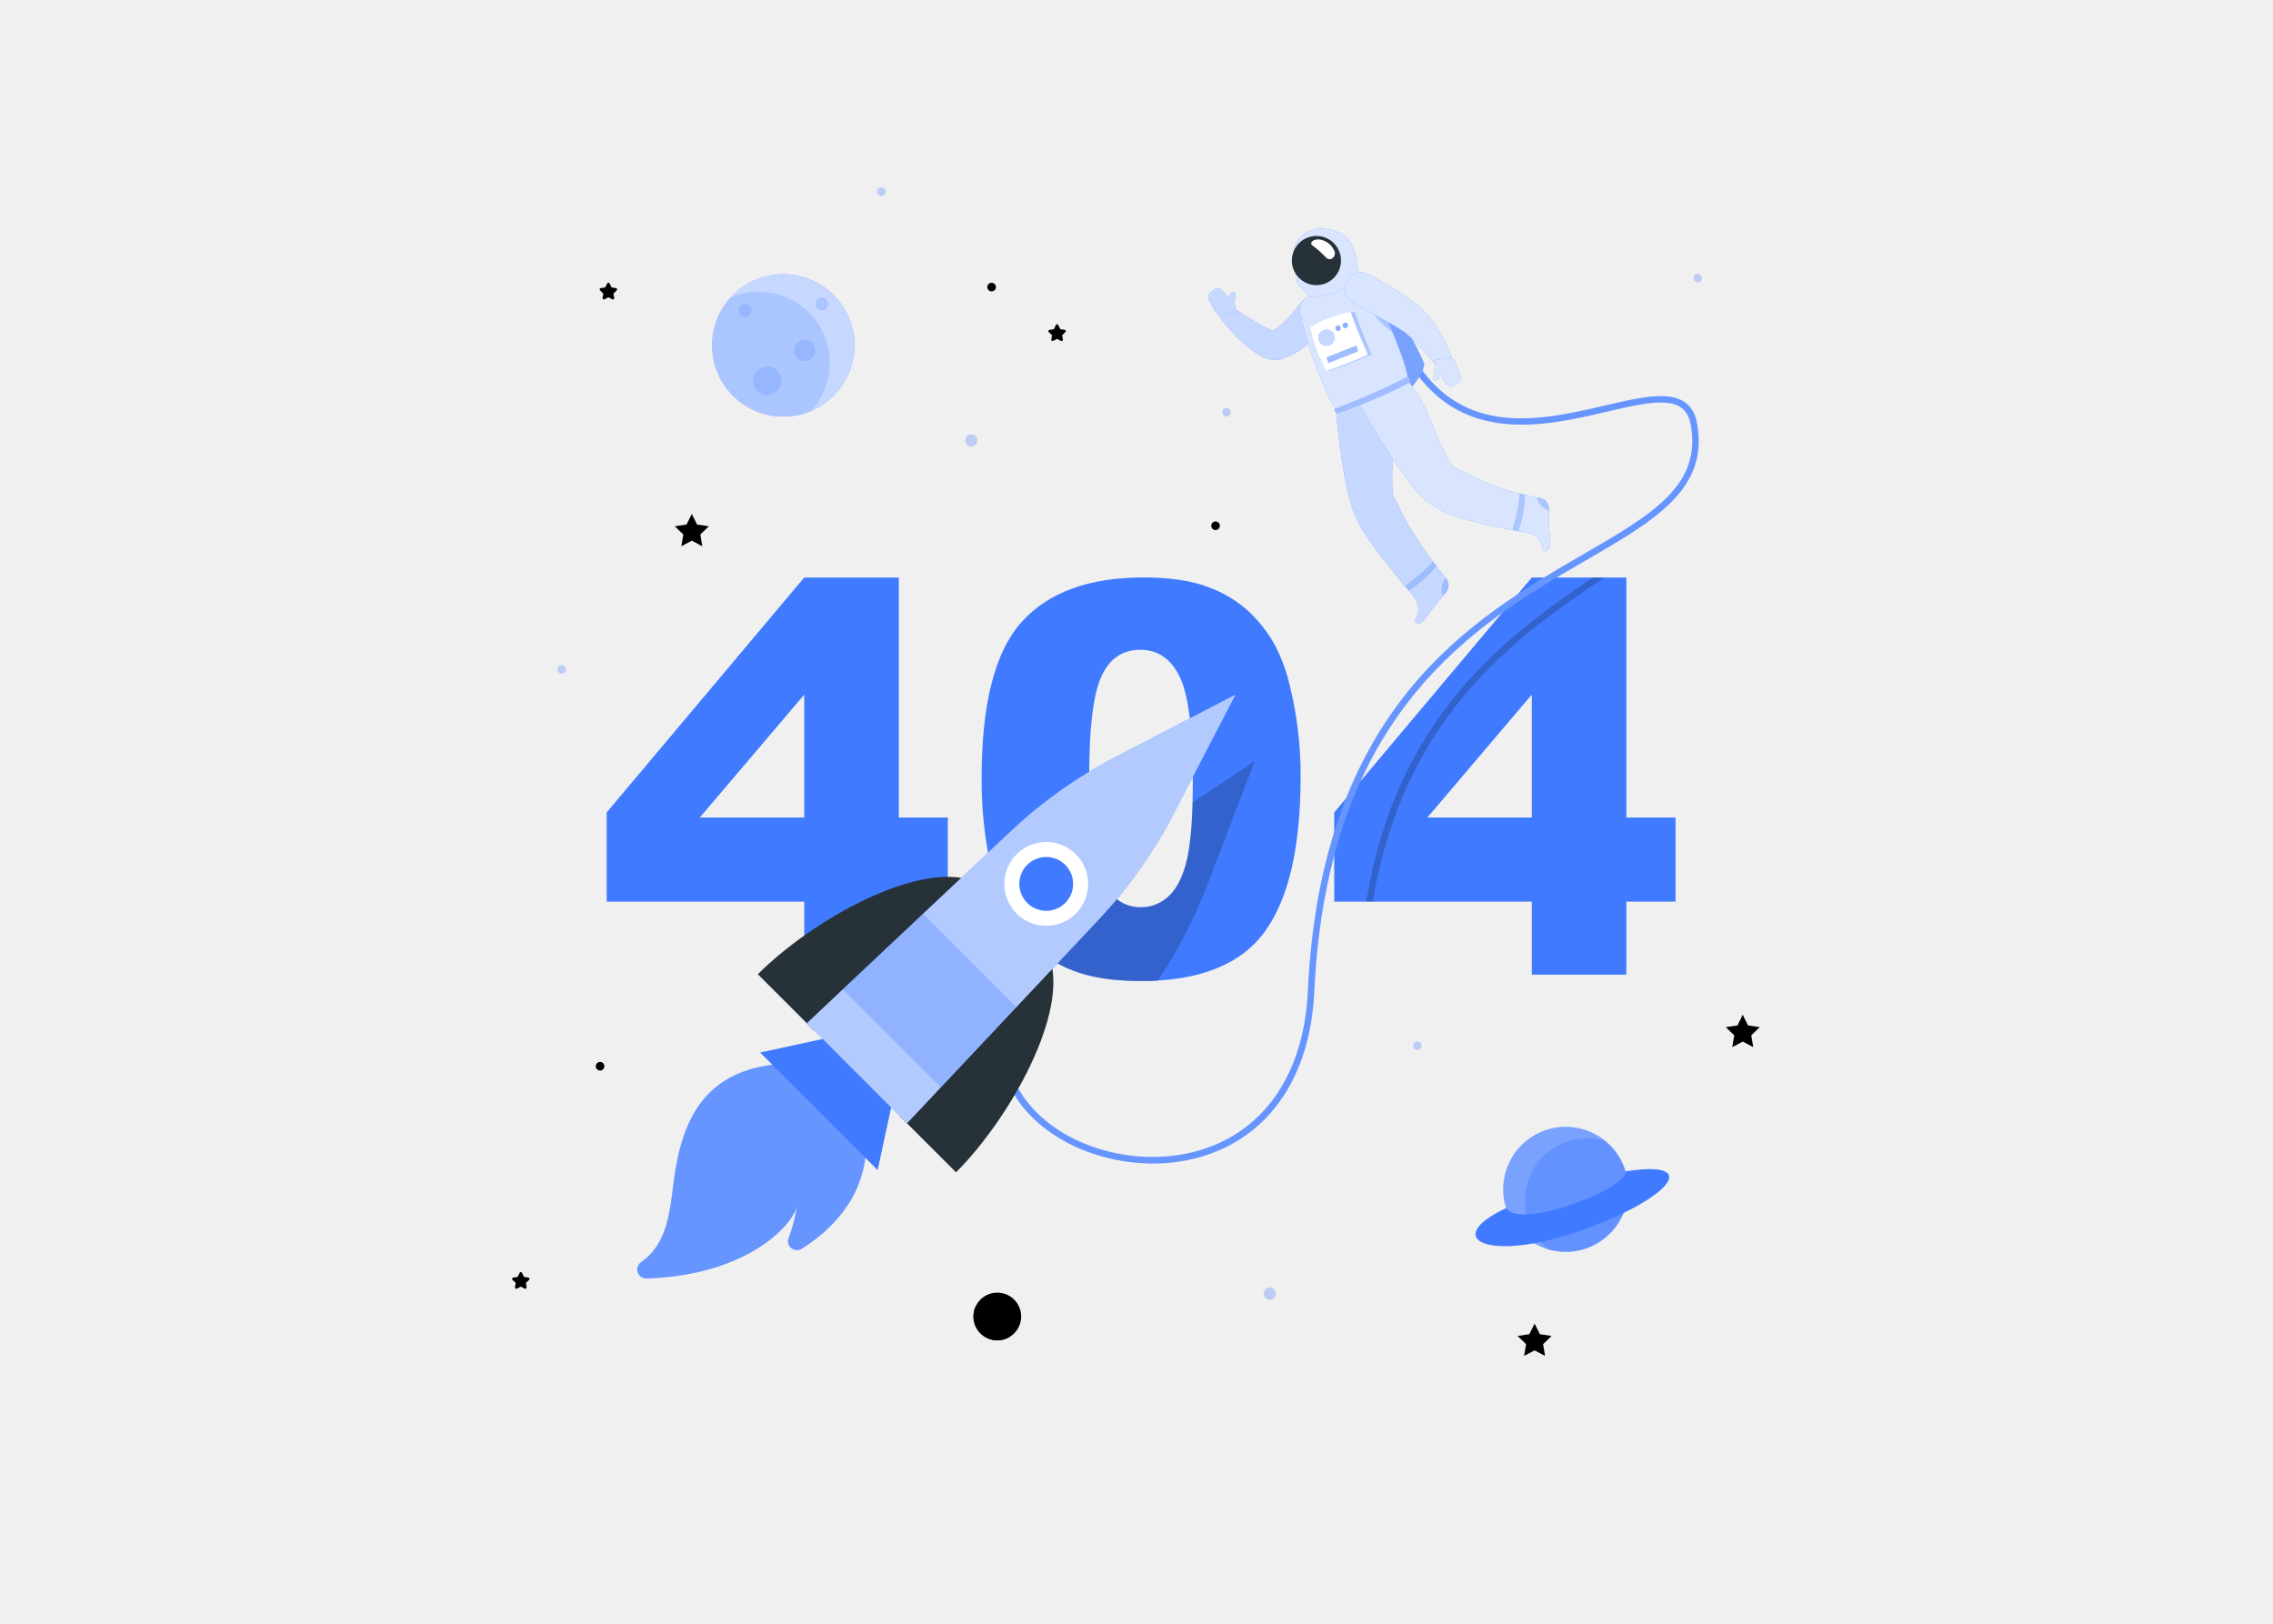
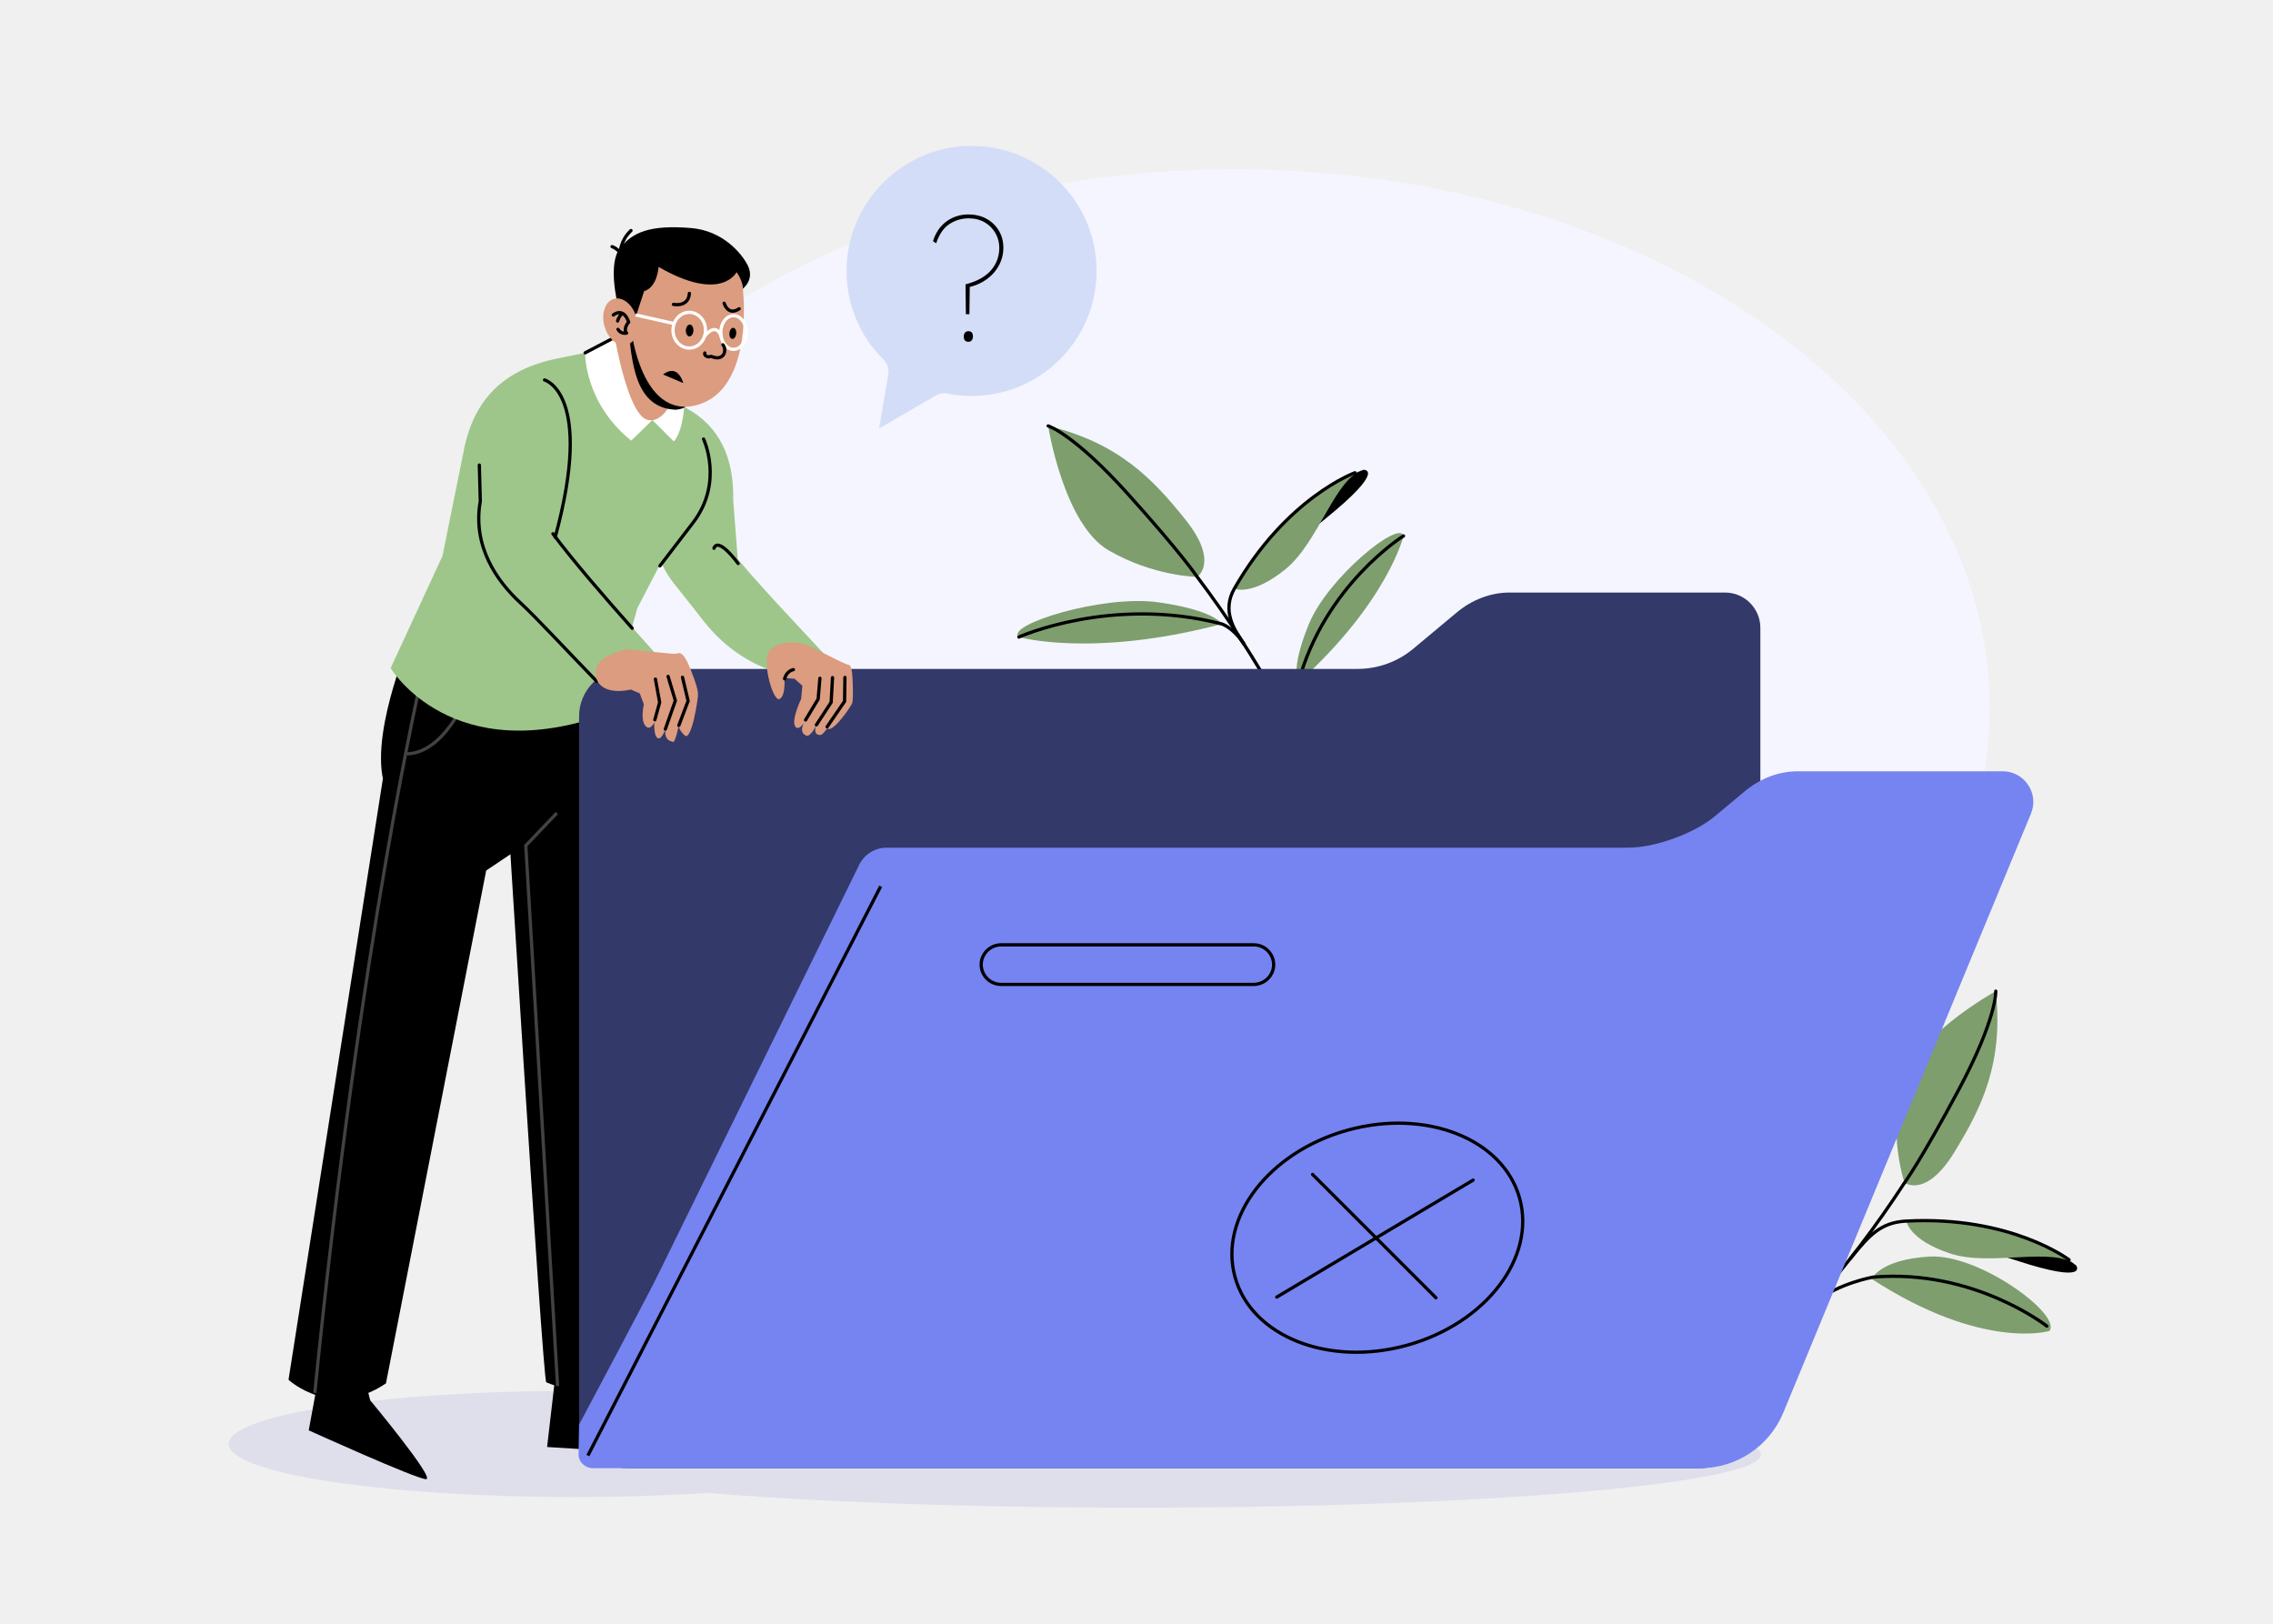
- <svg xmlns="http://www.w3.org/2000/svg" viewBox="-100 10 700 500">
-   <path style="fill:##fff" d="m113.05 168.25 1.62 3.27 3.62.53-2.62 2.55.62 3.6-3.24-1.7-3.23 1.7.62-3.6-2.62-2.55 3.62-.53 1.61-3.27z" />
-   <path style="fill:##fff" d="m436.7 322.48 1.62 3.28 3.62.53-2.62 2.54.62 3.61-3.24-1.7-3.23 1.7.62-3.61-2.62-2.54 3.62-.53 1.61-3.28zm-64.1 95.09 1.62 3.27 3.61.53-2.62 2.55.62 3.6-3.23-1.7-3.23 1.7.61-3.6-2.61-2.55 3.61-.53 1.62-3.27z" />
-   <path d="m225.94 110.15.6 1.22 1.35.2a.4.4 0 0 1 .22.69l-1 .95.23 1.34a.41.41 0 0 1-.59.43l-1.2-.64-1.2.64a.41.41 0 0 1-.59-.43l.22-1.34-1-.95a.4.4 0 0 1 .23-.69l1.34-.2.6-1.22a.41.41 0 0 1 .79 0Z" style="fill:##fff" />
-   <path d="m60.78 402 .6 1.21 1.34.2a.41.41 0 0 1 .23.7l-1 .94.23 1.34a.41.41 0 0 1-.59.43l-1.2-.63-1.2.63a.41.41 0 0 1-.59-.43l.23-1.34-1-.94a.41.41 0 0 1 .22-.7l1.34-.2L60 402a.41.41 0 0 1 .78 0Z" style="fill:##fff" />
-   <path d="m87.75 97.3.6 1.22 1.35.19a.41.41 0 0 1 .22.7l-1 1 .23 1.33a.4.4 0 0 1-.59.43l-1.2-.63-1.2.63a.4.4 0 0 1-.59-.43l.22-1.33-1-1a.41.41 0 0 1 .23-.7l1.34-.19.64-1.22a.41.41 0 0 1 .75 0Zm-1.62 241.02A1.33 1.33 0 1 1 84.8 337a1.33 1.33 0 0 1 1.33 1.32Zm189.54-166.43a1.33 1.33 0 1 1-1.33-1.32 1.32 1.32 0 0 1 1.33 1.32Z" style="fill:##fff" />
-   <path d="M206.71 98.4a1.33 1.33 0 1 1-1.33-1.33 1.34 1.34 0 0 1 1.33 1.33Z" style="fill:##fff" />
-   <circle cx="207.14" cy="415.38" r="7.35" transform="rotate(-13.28 207.178 415.437)" style="fill:##fff" />
-   <path d="M204.6 411.09a7.09 7.09 0 0 0-4.19 1.36 7.34 7.34 0 0 0 10.5 9.23 7.17 7.17 0 0 0-6.31-10.58Z" style="fill:##fff" />
-   <path d="M147.68 287.64H86.83v-27.47l60.85-72.34h29.12v73.9h15.09v25.91H176.8v22.48h-29.12Zm0-25.91v-37.84l-32.16 37.84Zm54.62-12.22q0-34.29 12.34-48t37.61-13.7q12.13 0 19.93 3a36.79 36.79 0 0 1 12.71 7.79 41.59 41.59 0 0 1 7.75 10.09 52.38 52.38 0 0 1 4.55 12.34 115.36 115.36 0 0 1 3.36 28q0 32.72-11.07 47.89t-38.13 15.18q-15.18 0-24.53-4.84a39.76 39.76 0 0 1-15.33-14.19q-4.35-6.64-6.77-18.17a124.33 124.33 0 0 1-2.42-25.39Zm33.14.08q0 23 4.05 31.37t11.77 8.41a12.34 12.34 0 0 0 8.82-3.57q3.74-3.57 5.5-11.28t1.76-24q0-23.94-4.06-32.19t-12.18-8.24q-8.28 0-12 8.41t-3.66 31.09Zm136.3 38.05h-60.85v-27.47l60.85-72.34h29.12v73.9H416v25.91h-15.14v22.48h-29.12Zm0-25.91v-37.84l-32.15 37.84Z" style="fill:#407bff" />
-   <g style="opacity:.3">
-     <path d="M201 145.62a1.87 1.87 0 1 1-1.86-1.87 1.86 1.86 0 0 1 1.86 1.87Z" style="fill:#407bff" />
-     <circle cx="72.97" cy="216.13" r="1.32" style="fill:#407bff" />
-     <circle cx="291.05" cy="408.33" r="1.89" style="fill:#407bff" />
-     <circle cx="336.5" cy="332" r="1.32" style="fill:#407bff" />
-     <path d="M424.17 95.62a1.32 1.32 0 1 1-1.32-1.32 1.32 1.32 0 0 1 1.32 1.32ZM172.75 69a1.32 1.32 0 1 1-1.32-1.32 1.33 1.33 0 0 1 1.32 1.32Z" style="fill:#407bff" />
-     <circle cx="277.7" cy="136.94" r="1.32" style="fill:#407bff" />
+ <svg xmlns="http://www.w3.org/2000/svg" version="1.1" x="0px" y="0px" viewBox="0 0 700 500" style="enable-background:new 0 0 700 500;" xml:space="preserve">
+   <g id="BACKGROUND">
+     <ellipse style="fill:#F5F5FF;" cx="380" cy="218.053" rx="232.754" ry="165.915" />
  </g>
-   <circle cx="141.23" cy="116.36" r="21.91" style="fill:#407bff" />
-   <circle cx="141.23" cy="116.36" r="21.91" style="fill:#fff;opacity:.7" />
-   <path d="M133.68 99.83a21.84 21.84 0 0 0-8.68 1.77 21.92 21.92 0 0 0 24.87 34.89 21.92 21.92 0 0 0-16.23-36.65Z" style="fill:#407bff;opacity:.2" />
-   <path d="M131.5 105.62a2 2 0 1 1-2-2 2 2 0 0 1 2 2Zm23.56-2a2 2 0 1 1-2-2 2 2 0 0 1 2 2Zm-4 14.28a3.28 3.28 0 1 1-3.28-3.28 3.28 3.28 0 0 1 3.28 3.28Zm-10.42 9.35a4.38 4.38 0 1 1-4.38-4.38 4.38 4.38 0 0 1 4.38 4.38Z" style="fill:#407bff;opacity:.2" />
-   <circle cx="382.2" cy="376.25" r="19.23" transform="rotate(-76.72 382.179 376.25)" style="fill:#407bff" />
-   <circle cx="382.2" cy="376.25" r="19.23" transform="rotate(-76.72 382.179 376.25)" style="fill:#fff;opacity:.3" />
-   <path d="M394.33 361.34a19.22 19.22 0 0 0-17.67 33.32 19 19 0 0 0 5.53.82 19.23 19.23 0 0 0 12.14-34.14Z" style="fill:#407bff;opacity:.4" />
-   <path d="M363.83 382c-20.53 9.66-5.22 17.11 23.71 6.71 26.79-9.63 37-21.77 13-18 1.29 5.05-32.26 18.12-36.71 11.29Z" style="fill:#407bff" />
-   <path d="M394.1 187.83C367.21 206 332.4 230 322.79 287.64h-2.05c9.35-57 42.89-81.57 69.79-99.81Z" style="opacity:.2" />
-   <path d="M255 368.27c-17 0-33.81-7.67-42-20.19-5.05-7.74-10.92-23.95 6.56-45.58l1.55 1.26c-12.36 15.3-14.64 30.65-6.43 43.23 10 15.3 33.59 23 53.73 17.52 20.63-5.61 33.15-23.55 34.36-49.22 4.13-87.81 50.78-114.86 84.84-134.61 21.17-12.27 36.46-21.13 33.1-39.84-.47-2.59-1.5-4.38-3.17-5.48-4.35-2.87-12.85-.88-22.69 1.41-19.31 4.5-45.75 10.66-61.5-16.13l1.73-1c15 25.53 39.57 19.8 59.32 15.2 10.29-2.39 19.17-4.46 24.24-1.13 2.15 1.41 3.47 3.64 4 6.8 3.61 20.08-13 29.72-34.05 41.92-33.67 19.52-79.77 46.25-83.85 133-1.26 26.6-14.32 45.21-35.84 51.06a52.88 52.88 0 0 1-13.9 1.78Z" style="fill:#407bff" />
-   <path d="M255 368.27c-17 0-33.81-7.67-42-20.19-5.05-7.74-10.92-23.95 6.56-45.58l1.55 1.26c-12.36 15.3-14.64 30.65-6.43 43.23 10 15.3 33.59 23 53.73 17.52 20.63-5.61 33.15-23.55 34.36-49.22 4.13-87.81 50.78-114.86 84.84-134.61 21.17-12.27 36.46-21.13 33.1-39.84-.47-2.59-1.5-4.38-3.17-5.48-4.35-2.87-12.85-.88-22.69 1.41-19.31 4.5-45.75 10.66-61.5-16.13l1.73-1c15 25.53 39.57 19.8 59.32 15.2 10.29-2.39 19.17-4.46 24.24-1.13 2.15 1.41 3.47 3.64 4 6.8 3.61 20.08-13 29.72-34.05 41.92-33.67 19.52-79.77 46.25-83.85 133-1.26 26.6-14.32 45.21-35.84 51.06a52.88 52.88 0 0 1-13.9 1.78Z" style="fill:#fff;opacity:.2" />
-   <path d="M312.76 97a46.05 46.05 0 0 1 13.58 2.13s11 18.77 12.3 23.07c-.46 4.24-7.61 11.19-7.61 11.19Z" style="fill:#407bff" />
-   <path d="M312.76 97a46.05 46.05 0 0 1 13.58 2.13s11 18.77 12.3 23.07c-.46 4.24-7.61 11.19-7.61 11.19Z" style="fill:#fff;opacity:.3" />
-   <path d="M345.34 188.13a141.41 141.41 0 0 1-11.56-16.38q-1.26-2.17-2.39-4.42c-.43-.85-.84-1.7-1.24-2.56a10.76 10.76 0 0 1-1.21-2.69c-1.2-12.67 3.14-22-1-32.17l-16.48 6.44s1.4 18.12 4.6 29c2 6.73 6.48 12.55 10.81 17.94 1.35 1.68 2.65 3.41 4 5.1s2.71 3.06 4 4.65c1.95 2.41 2.59 4.72 1.12 7.56l-.25.45c-.42.74 1.54 1.58 2.78 0 2-2.58 1.72-2.42 3.46-4.62 1.06-1.33 2.27-2.78 3.32-4a3.37 3.37 0 0 0 .04-4.3Z" style="fill:#407bff" />
-   <path d="M345.34 188.13a141.41 141.41 0 0 1-11.56-16.38q-1.26-2.17-2.39-4.42c-.43-.85-.84-1.7-1.24-2.56a10.76 10.76 0 0 1-1.21-2.69c-1.2-12.67 3.14-22-1-32.17l-16.48 6.44s1.4 18.12 4.6 29c2 6.73 6.48 12.55 10.81 17.94 1.35 1.68 2.65 3.41 4 5.1s2.71 3.06 4 4.65c1.95 2.41 2.59 4.72 1.12 7.56l-.25.45c-.42.74 1.54 1.58 2.78 0 2-2.58 1.72-2.42 3.46-4.62 1.06-1.33 2.27-2.78 3.32-4a3.37 3.37 0 0 0 .04-4.3Z" style="fill:#fff;opacity:.7" />
-   <path d="M341.31 182.92a54.69 54.69 0 0 1-8.66 7.52c.43.48.85 1 1.28 1.46a43.92 43.92 0 0 0 8.5-7.51Zm4.03 5.21-.12-.14a5.18 5.18 0 0 0-1.27 3.17 5 5 0 0 0 .38 2.35l.95-1.13a3.37 3.37 0 0 0 .06-4.25Z" style="fill:#407bff;opacity:.3" />
-   <path d="M308.84 109a35.38 35.38 0 0 1-6.37 7.19 23.27 23.27 0 0 1-4.42 3 19 19 0 0 1-2.58 1.09l-.68.22-.22.06-.47.13a5.93 5.93 0 0 1-.88.14 7.55 7.55 0 0 1-2.51-.23 12.24 12.24 0 0 1-2.94-1.27 25 25 0 0 1-2.15-1.41 40.31 40.31 0 0 1-3.58-3 53.16 53.16 0 0 1-6-6.74 2.51 2.51 0 0 1 3.35-3.62h.08c2.36 1.5 4.74 3.08 7.06 4.49 1.18.69 2.32 1.39 3.45 1.93a15.29 15.29 0 0 0 1.59.72 3.12 3.12 0 0 0 1.07.26c.06 0 0-.07-.37-.06a2.93 2.93 0 0 0-.35 0l-.22.05.33-.17a13.53 13.53 0 0 0 1.29-.79 18.4 18.4 0 0 0 2.5-2.12 63.62 63.62 0 0 0 4.9-5.79 5 5 0 0 1 8 5.93Z" style="fill:#407bff" />
-   <path d="M308.84 109a35.38 35.38 0 0 1-6.37 7.19 23.27 23.27 0 0 1-4.42 3 19 19 0 0 1-2.58 1.09l-.68.22-.22.06-.47.13a5.93 5.93 0 0 1-.88.14 7.55 7.55 0 0 1-2.51-.23 12.24 12.24 0 0 1-2.94-1.27 25 25 0 0 1-2.15-1.41 40.31 40.31 0 0 1-3.58-3 53.16 53.16 0 0 1-6-6.74 2.51 2.51 0 0 1 3.35-3.62h.08c2.36 1.5 4.74 3.08 7.06 4.49 1.18.69 2.32 1.39 3.45 1.93a15.29 15.29 0 0 0 1.59.72 3.12 3.12 0 0 0 1.07.26c.06 0 0-.07-.37-.06a2.93 2.93 0 0 0-.35 0l-.22.05.33-.17a13.53 13.53 0 0 0 1.29-.79 18.4 18.4 0 0 0 2.5-2.12 63.62 63.62 0 0 0 4.9-5.79 5 5 0 0 1 8 5.93Z" style="fill:#fff;opacity:.7" />
-   <path d="m272.29 102.42 1.17 2s.89 2.62 2.68 3.1l4.86-1.57-.25-.41c-.62-.94-.55-2.77-.34-4.29s-.57-1.57-1.15-1.19a3.82 3.82 0 0 0-.84 1.65 7.77 7.77 0 0 0-.79-.93l-1.48-1.48a1.72 1.72 0 0 0-2.34-.06l-1.2 1.07a1.71 1.71 0 0 0-.32 2.11Z" style="fill:#407bff" />
-   <path d="m272.29 102.42 1.17 2s.89 2.62 2.68 3.1l4.86-1.57-.25-.41c-.62-.94-.55-2.77-.34-4.29s-.57-1.57-1.15-1.19a3.82 3.82 0 0 0-.84 1.65 7.77 7.77 0 0 0-.79-.93l-1.48-1.48a1.72 1.72 0 0 0-2.34-.06l-1.2 1.07a1.71 1.71 0 0 0-.32 2.11Z" style="fill:#fff;opacity:.7" />
-   <path d="M317.67 95.22a59.64 59.64 0 0 0-15.34 6.47 4.32 4.32 0 0 0-1.94 4.53c1.93 9.44 6.32 22.08 11.06 30.13l22.11-9.15c.15-3.9-5.22-16.52-10.69-28.72-.98-2.19-2.87-3.82-5.2-3.26Z" style="fill:#407bff" />
-   <path d="M317.67 95.22a59.64 59.64 0 0 0-15.34 6.47 4.32 4.32 0 0 0-1.94 4.53c1.93 9.44 6.32 22.08 11.06 30.13l22.11-9.15c.15-3.9-5.22-16.52-10.69-28.72-.98-2.19-2.87-3.82-5.2-3.26Z" style="fill:#fff;opacity:.8" />
-   <path d="m326.3 106.21-4.39-1.47c1 2.57 4.53 5.82 7 7.73-.8-2-1.69-4.1-2.61-6.26Z" style="fill:#407bff;opacity:.3" />
-   <path d="M316.22 85.32c-1.83-3.48-5.78-5.23-10.52-4.84-4 .34-7.54 4.42-7.12 6.62s3.78 3.14 4.42 3.9l-2.77 2a3 3 0 0 0-.6 4.29c1.17 1.48 2.71 3 3.6 4.12 7.66-.2 13.33-3.12 15.38-5.93-.77-3.56-.61-6.7-2.39-10.16Z" style="fill:#407bff" />
-   <path d="M316.22 85.32c-1.83-3.48-5.78-5.23-10.52-4.84-4 .34-7.54 4.42-7.12 6.62s3.78 3.14 4.42 3.9l-2.77 2a3 3 0 0 0-.6 4.29c1.17 1.48 2.71 3 3.6 4.12 7.66-.2 13.33-3.12 15.38-5.93-.77-3.56-.61-6.7-2.39-10.16Z" style="fill:#fff;opacity:.8" />
-   <path d="M312.46 87.48a7.57 7.57 0 1 1-9.81-4.3 7.58 7.58 0 0 1 9.81 4.3Z" style="fill:#263238" />
-   <path d="M377.39 177.6c-.11-3.29-.26-3-.35-5.77-.06-1.7-.07-3.59-.08-5.22a3.36 3.36 0 0 0-2.7-3.28c-1.32-.27-2.65-.52-4-.8-1.73-.37-3.44-.77-5.13-1.26-1.32-.38-2.62-.8-3.91-1.27s-2.74-1-4.08-1.62c-1.58-.67-3.14-1.39-4.68-2.14-1.73-.82-3.44-1.68-5.15-2.55-6.58-10.89-6.72-18.07-13.78-26.49l-15.16 6.86s11.14 19.76 18.72 28.14c4.37 4.82 11.22 7 17.33 8.58 4.41 1.13 8.88 2 13.35 2.83 1.74.32 3.63.44 5.13 1.48a5.74 5.74 0 0 1 2.14 3.45q.1.42.18.84c.19.84 2.24.2 2.17-1.78Z" style="fill:#407bff" />
-   <path d="M377.39 177.6c-.11-3.29-.26-3-.35-5.77-.06-1.7-.07-3.59-.08-5.22a3.36 3.36 0 0 0-2.7-3.28c-1.32-.27-2.65-.52-4-.8-1.73-.37-3.44-.77-5.13-1.26-1.32-.38-2.62-.8-3.91-1.27s-2.74-1-4.08-1.62c-1.58-.67-3.14-1.39-4.68-2.14-1.73-.82-3.44-1.68-5.15-2.55-6.58-10.89-6.72-18.07-13.78-26.49l-15.16 6.86s11.14 19.76 18.72 28.14c4.37 4.82 11.22 7 17.33 8.58 4.41 1.13 8.88 2 13.35 2.83 1.74.32 3.63.44 5.13 1.48a5.74 5.74 0 0 1 2.14 3.45q.1.42.18.84c.19.84 2.24.2 2.17-1.78Z" style="fill:#fff;opacity:.8" />
-   <path d="M369.7 162.4c-.6-.13-1.2-.26-1.81-.41.05 3.46-1.57 9.42-2.16 11.23l1.9.36a38.11 38.11 0 0 0 2.07-11.18Zm7.3 4.21a3.36 3.36 0 0 0-2.69-3.28l-1-.19a4.58 4.58 0 0 0 1.63 2.9 5.09 5.09 0 0 0 2 1.14c.06-.18.06-.38.06-.57Z" style="fill:#407bff;opacity:.3" />
-   <path d="M311.05 87.54c.4 1.52-1.3 3.11-2.65 1.8a30.83 30.83 0 0 0-4.12-3.69c-1.39-.87.46-2.39 2.65-1.8a5.94 5.94 0 0 1 4.12 3.69Z" style="fill:#fff" />
-   <path d="M311.16 135.86c-.7.26.58 1.46.58 1.46s14-4.79 22.5-9.72a1.88 1.88 0 0 0-.68-1.58 216 216 0 0 1-22.4 9.84Z" style="fill:#407bff" />
-   <path d="M311.16 135.86c-.7.26.58 1.46.58 1.46s14-4.79 22.5-9.72a1.88 1.88 0 0 0-.68-1.58 216 216 0 0 1-22.4 9.84Z" style="fill:#fff;opacity:.5" />
-   <path d="M321.46 94.56c2.76 1.4 5.35 2.87 8 4.5 1.29.82 2.57 1.65 3.84 2.55s2.53 1.82 3.8 2.86l.47.39.59.54a12.74 12.74 0 0 1 1 1c.32.35.59.69.85 1s.54.68.77 1a43.8 43.8 0 0 1 2.58 4 59.05 59.05 0 0 1 4 8.35 2.52 2.52 0 0 1-4.19 2.62l-.05-.06c-2-2.13-3.93-4.37-5.87-6.46s-3.91-4.21-5.54-5.14c-2.27-1.41-4.8-2.82-7.31-4.2l-7.56-4.2a5 5 0 0 1 4.68-8.84Z" style="fill:#407bff" />
-   <path d="M321.46 94.56c2.76 1.4 5.35 2.87 8 4.5 1.29.82 2.57 1.65 3.84 2.55s2.53 1.82 3.8 2.86l.47.39.59.54a12.74 12.74 0 0 1 1 1c.32.35.59.69.85 1s.54.68.77 1a43.8 43.8 0 0 1 2.58 4 59.05 59.05 0 0 1 4 8.35 2.52 2.52 0 0 1-4.19 2.62l-.05-.06c-2-2.13-3.93-4.37-5.87-6.46s-3.91-4.21-5.54-5.14c-2.27-1.41-4.8-2.82-7.31-4.2l-7.56-4.2a5 5 0 0 1 4.68-8.84Z" style="fill:#fff;opacity:.8" />
-   <path d="m349.73 125.74-.85-2.13s-.47-2.72-2.16-3.48l-5 .79.17.44c.46 1 .11 2.83-.34 4.29s.31 1.65.95 1.36c.36-.16.71-.81 1.09-1.5a8.46 8.46 0 0 0 .63 1l1.23 1.69a1.72 1.72 0 0 0 2.3.44l1.36-.87a1.7 1.7 0 0 0 .62-2.03Z" style="fill:#407bff" />
-   <path d="m349.73 125.74-.85-2.13s-.47-2.72-2.16-3.48l-5 .79.17.44c.46 1 .11 2.83-.34 4.29s.31 1.65.95 1.36c.36-.16.71-.81 1.09-1.5a8.46 8.46 0 0 0 .63 1l1.23 1.69a1.72 1.72 0 0 0 2.3.44l1.36-.87a1.7 1.7 0 0 0 .62-2.03Z" style="fill:#fff;opacity:.8" />
-   <path d="m317.24 106.06-1.22.1-7.49 18.08a4 4 0 0 0 1.22-.1s9.76-3.64 12.71-5c-1.98-4.09-5.22-13.08-5.22-13.08Z" style="fill:#407bff;opacity:.3" />
-   <path d="M303.57 110.8a43.41 43.41 0 0 0 5 13.44c3.66-1.26 9.76-3.64 12.72-5a135.36 135.36 0 0 1-5.29-13.08c-3.13.21-10 2.84-12.43 4.64Z" style="fill:#fff" />
-   <path d="M311 114.71a2.58 2.58 0 1 1-1.73-3.21 2.58 2.58 0 0 1 1.73 3.21Z" style="fill:#407bff;opacity:.3" />
-   <path d="M312.91 111.27a.85.85 0 1 1-.56-1 .84.84 0 0 1 .56 1Zm2.24-.87a.85.85 0 1 1-1.62-.49.84.84 0 0 1 1.05-.56.85.85 0 0 1 .57 1.05Z" style="fill:#407bff;opacity:.6" />
-   <path style="fill:#407bff;opacity:.5" d="m318.29 118.19-9.25 3.65-.55-1.82 9.24-3.65.56 1.82z" />
-   <path d="M267.26 257.17a94 94 0 0 1-1.68 17.35q-1.77 7.71-5.5 11.28a12.3 12.3 0 0 1-8.81 3.57q-7.71 0-11.77-8.41a23.79 23.79 0 0 1-1.21-3.11 144.31 144.31 0 0 0-15.92 16l-5.31 6.26a38.62 38.62 0 0 0 9.77 7.19q9.34 4.83 24.52 4.84c1.78 0 3.5-.05 5.17-.15a143.39 143.39 0 0 0 15.1-29l14.85-38.72Z" style="opacity:.2" />
-   <path d="m133.39 310 17.5 17.5 49-46.17c-16.89-6.45-49.73 11.86-66.5 28.67Zm61.03 61c-5.59-5.6-17.5-17.5-17.5-17.5l46.17-49c6.41 16.85-11.9 49.72-28.67 66.5Z" style="fill:#263238" />
-   <path d="m261.4 260.7 19.09-36.81L243.68 243a144.22 144.22 0 0 0-32.44 23l-62.75 59.07 30.83 30.83 59.07-62.75a144.22 144.22 0 0 0 23.01-32.45Z" style="fill:#407bff" />
-   <path d="m261.4 260.7 19.09-36.81L243.68 243a144.22 144.22 0 0 0-32.44 23l-62.75 59.07 30.83 30.83 59.07-62.75a144.22 144.22 0 0 0 23.01-32.45Z" style="fill:#fff;opacity:.6" />
-   <circle cx="222.2" cy="282.18" r="12.9" style="fill:#fff" />
-   <circle cx="222.2" cy="282.18" r="8.29" style="fill:#407bff" />
-   <path style="fill:#407bff;opacity:.3" d="m189.75 344.82-30.19-30.19 24.72-23.26 28.73 28.74-23.26 24.71z" />
-   <path d="M140.22 337.62c-22.6 1.83-30.09 16.3-32.65 35.53-1.3 9.81-1.88 19.74-10.11 25.48a2.77 2.77 0 0 0 1.63 5.06c30.34-.95 44.49-15.8 46.27-22a43.06 43.06 0 0 1-2.49 9.47 2.76 2.76 0 0 0 4 3.39c8.51-5.33 19.19-15.15 19.9-31.08-6.26-8.87-26.55-25.85-26.55-25.85Z" style="fill:#407bff" />
-   <path d="M140.22 337.62c-22.6 1.83-30.09 16.3-32.65 35.53-1.3 9.81-1.88 19.74-10.11 25.48a2.77 2.77 0 0 0 1.63 5.06c30.34-.95 44.49-15.8 46.27-22a43.06 43.06 0 0 1-2.49 9.47 2.76 2.76 0 0 0 4 3.39c8.51-5.33 19.19-15.15 19.9-31.08-6.26-8.87-26.55-25.85-26.55-25.85Z" style="fill:#fff;opacity:.2" />
-   <path style="fill:#407bff" d="m170.28 370.3-36.2-36.2 19.28-4.17 21.09 21.09-4.17 19.28z" />
+   <g id="OBJECTS">
+     <ellipse style="fill:#DFDFEB;" cx="176.685" cy="444.642" rx="106.251" ry="16.346" />
+     <ellipse style="fill:#DFDFEB;" cx="350.35" cy="447.912" rx="191.948" ry="16.346" />
+     <g>
+       <path style="fill:#D3DDF7;" d="M298.132,44.938c-19.821,0.54-36.221,16.416-37.361,36.212c-0.671,11.64,3.84,22.232,11.432,29.705    c1.122,1.104,1.643,2.678,1.381,4.23l-2.851,16.871l17.542-10.221c0.999-0.582,2.176-0.796,3.31-0.567    c4.288,0.865,8.831,1.024,13.514,0.315c17.329-2.625,30.849-16.971,32.447-34.425C339.674,63.796,321.094,44.313,298.132,44.938z" />
+       <g>
+         <path d="M297.451,96.755l-0.108-9.205c1.343-0.327,2.568-0.753,3.676-1.28c1.107-0.526,2.079-1.134,2.914-1.825     c0.835-0.689,1.534-1.461,2.098-2.315c0.563-0.853,0.988-1.77,1.28-2.75c0.29-0.98,0.435-2.015,0.435-3.104     c0-1.561-0.382-3.032-1.145-4.412c-0.762-1.379-1.852-2.496-3.268-3.35c-1.416-0.853-3.105-1.28-5.065-1.28     c-2.106,0-4.058,0.581-5.855,1.743c-1.798,1.163-3.169,3.141-4.112,5.937l-0.98-0.654c0.835-2.65,2.233-4.684,4.194-6.1     c1.961-1.417,4.193-2.125,6.699-2.125c2.143,0,4.022,0.455,5.638,1.362c1.615,0.908,2.877,2.134,3.785,3.677     c0.907,1.543,1.362,3.277,1.362,5.202c0,1.453-0.245,2.814-0.735,4.085c-0.49,1.271-1.181,2.433-2.07,3.486     c-0.89,1.054-1.97,1.97-3.241,2.75c-1.272,0.782-2.705,1.371-4.303,1.771l-0.108,8.388H297.451z M296.798,103.618     c0-0.472,0.127-0.862,0.381-1.171c0.254-0.308,0.6-0.463,1.035-0.463c0.508,0,0.871,0.146,1.09,0.436     c0.218,0.291,0.326,0.69,0.326,1.198c0,0.436-0.118,0.817-0.354,1.144c-0.237,0.327-0.591,0.49-1.063,0.49     c-0.473,0-0.826-0.146-1.063-0.436S296.798,104.127,296.798,103.618z" />
+       </g>
+     </g>
+     <g>
+       <path d="M186.716,421.638l1.708,12.873c0,0,32.021,13.64,29.051,13.837c-2.97,0.198-48.986-2.772-48.986-2.772l2.708-23.37    L186.716,421.638z" />
+       <path style="fill:none;stroke:#424242;stroke-miterlimit:10;" d="M177.796,211.483c0,0-2.552,24.56-4.465,25.836    c-1.914,1.276-4.465,1.914-4.465,1.914l4.146-28.068L177.796,211.483z" />
+       <g>
+         <path d="M127.231,194.601c0,0-12.979,29.307-9.211,45.635l71.946-10.974l-1.501-30.446L127.231,194.601z" />
+         <path d="M189.966,229.263c0,0,0.407,70.315,0.907,94.813c0.5,24.498,4.784,100.154,4.784,100.154s-13.435,7.407-27.428,1.421     c-1.119-0.479-13.173-197.044-13.173-197.044L189.966,229.263z" />
+         <path d="M119.212,231.533L88.853,424.872c0,0,13.258,12.421,30.005,1.116l30.87-157.923L164.719,258l2.233-28.807     L119.212,231.533z" />
+         <path d="M111.24,420.086l2.764,11.106c0,0,20.201,24.296,17.224,24.296c-2.977,0-36.149-15.04-36.149-15.04l4.253-23.138     L111.24,420.086z" />
+         <path style="fill:none;stroke:#424242;stroke-miterlimit:10;" d="M130.301,206.464c0,0-19.132,80.438-33.354,222.455" />
+         <path style="fill:none;stroke:#424242;stroke-miterlimit:10;" d="M143.42,215.116c0,0-6.699,16.747-18.143,17.026" />
+         <polyline style="fill:none;stroke:#424242;stroke-miterlimit:10;" points="171.716,426.81 161.928,260.38 171.49,250.352    " />
+         <path style="fill:#9EC68A;" d="M171.588,110.399c4.978-1.019,8.611-1.75,8.611-1.75l31.048,16.957     c0.053,0.029,0.106,0.058,0.159,0.087c10.174,5.614,14.671,15.139,14.403,28.488l1.508,19.337l-16.825-13.653l-14.223,27.427     l-9.033,32.379c-48.204,17.529-66.928-13.943-66.928-13.943l15.971-34.573l6.451-31.93     C145.795,122.84,155.26,113.742,171.588,110.399z" />
+       </g>
+       <g>
+         <path style="fill:#7E9E6E;" d="M432.232,165.021c0,0-4.864,20.348-32.391,45.175c0,0-2.627-3.716,3.249-18.036     C408.968,177.841,431.079,159.944,432.232,165.021z" />
+         <path style="fill:none;stroke:#000000;stroke-linecap:round;stroke-miterlimit:10;" d="M432.232,165.021     c0,0-24.307,15.135-32.391,45.175c0,0-1.857,10.361,1.14,19.633" />
+         <path style="fill:#7E9E6E;" d="M368.695,177.638c0,0,6.837-4.523-3.59-17.582c-9.905-12.406-20.513-23.64-42.317-28.905     c0,0,4.741,30.294,18.653,38.335C355.354,177.526,368.695,177.638,368.695,177.638z" />
+         <path style="fill:#7E9E6E;" d="M313.766,196.169c0,0,22.685,6.493,62.538-4.027c0,0-2.16-4.189-19.509-6.663     C339.447,183.005,309.439,192.526,313.766,196.169z" />
+         <path style="fill:none;stroke:#000000;stroke-linecap:round;stroke-miterlimit:10;" d="M313.766,196.169     c0,0,28.539-12.843,62.538-4.027c0,0,3.484,1.113,6.781,6.16" />
+         <path style="fill:#7E9E6E;" d="M331.498,218.235c0,0,23.58,17.784,63.434,7.264c0,0-6.708-14.214-24.056-16.688     C353.527,206.337,327.172,214.592,331.498,218.235z" />
+         <path style="fill:none;stroke:#000000;stroke-linecap:round;stroke-miterlimit:10;" d="M331.498,218.235     c0,0,27.329-10.68,63.434,7.264c0,0,4.239,2.222,7.535,7.269" />
+         <path d="M419.889,144.668c0,0,7.321-0.405-11.461,14.861c-17.735,14.414-15.614,14.672-15.614,14.672     S400.653,151.433,419.889,144.668z" />
+         <path style="fill:#7E9E6E;" d="M380.132,181.266c0,0,5.292,2.44,15.656-5.915c10.364-8.355,15.296-28.14,24.101-30.682     C419.889,144.668,397.849,150.26,380.132,181.266z" />
+         <path style="fill:none;stroke:#000000;stroke-linecap:round;stroke-miterlimit:10;" d="M411.312,252.328     c-9.614-22.946-23.323-49.193-42.616-74.69c0,0-4.69-7.034-21.365-25.557c-16.675-18.523-24.541-20.93-24.541-20.93" />
+         <path style="fill:none;stroke:#000000;stroke-linecap:round;stroke-miterlimit:10;" d="M417.271,145.571     c0,0-21.122,7.649-37.139,35.694c-3.88,6.794-0.132,12.608,2.952,17.036" />
+       </g>
+       <g>
+         <path style="fill:#7E9E6E;" d="M631.119,409.856c0,0-20.485,6.148-54.668-16.004c0,0,2.245-5.951,17.706-6.909     C609.617,385.986,635.224,405.07,631.119,409.856z" />
+         <path style="fill:none;stroke:#000000;stroke-linecap:round;stroke-miterlimit:10;" d="M630.352,408.351     c0,0-22.503-17.707-53.501-15.085c0,0-10.375,1.779-18.073,7.753" />
+         <path style="fill:#7E9E6E;" d="M586.53,364.197c0,0,6.58,4.89,15.312-9.358c8.295-13.535,15.249-27.333,12.781-49.628     c0,0-26.874,14.766-29.7,30.584C582.095,351.614,586.53,364.197,586.53,364.197z" />
+         <path d="M639.368,389.648c0,0,4.301,5.939-18.698-1.6c-21.717-7.118-20.786-5.196-20.786-5.196S623.273,377.128,639.368,389.648z     " />
+         <path style="fill:#7E9E6E;" d="M587.081,376.007c0,0,0.81,5.771,13.444,9.968c12.634,4.197,31.942-2.358,38.843,3.673     C639.368,389.648,622.742,374.135,587.081,376.007z" />
+         <path style="fill:none;stroke:#000000;stroke-linecap:round;stroke-miterlimit:10;" d="M530.798,429.686     c18.305-16.849,38.321-38.67,55.732-65.489c0,0,5.018-6.804,16.762-28.787c11.744-21.983,11.33-30.199,11.33-30.199" />
+         <path style="fill:none;stroke:#000000;stroke-linecap:round;stroke-miterlimit:10;" d="M637.192,387.934     c0,0-17.86-13.627-50.111-11.927c-7.813,0.412-11.352,4.216-17.209,11.521" />
+       </g>
+       <path style="fill:#333969;" d="M418.092,205.978c6.268,0,12.338-2.2,17.151-6.216l13.355-11.144    c4.806-4.01,10.514-6.159,16.363-6.159h66.278c6.014,0,10.89,4.876,10.89,10.89v12.628v227.316    c0,10.378-8.413,18.792-18.792,18.792H192.945c-8.072,0-14.616-6.544-14.616-14.616V220.594c0-8.072,6.544-14.616,14.616-14.616    H418.092z" />
+       <path style="fill:#7584F1;" d="M178.33,438.694c0,0,22.485-42.177,24.734-47.021l61.451-125.192    c1.545-3.327,4.879-5.455,8.547-5.455H501.42c8.302,0,20.309-4.352,26.683-9.671l9.215-7.689    c4.806-4.01,10.515-6.159,16.363-6.159h63.074c6.714,0,11.274,6.82,8.709,13.025l-76.271,184.469    c-4.275,10.34-14.361,17.084-25.55,17.084H182.454c-2.224,0-4.278-1.905-4.277-4.129L178.33,438.694z" />
+       <line style="fill:none;stroke:#000000;stroke-linejoin:round;stroke-miterlimit:10;" x1="271.214" y1="272.93" x2="181.042" y2="448.217" />
+       <path style="fill:none;stroke:#000000;stroke-linejoin:round;stroke-miterlimit:10;" d="M308.37,303.137h77.675    c2.118,0,4.089-1.066,5.226-2.826l0,0c2.624-4.061-0.338-9.376-5.226-9.376H308.37c-2.118,0-4.089,1.066-5.226,2.825h0    C300.519,297.822,303.482,303.137,308.37,303.137z" />
+       <g>
+         <g>
+           <line style="fill:none;stroke:#000000;stroke-linecap:round;stroke-linejoin:round;stroke-miterlimit:10;" x1="453.669" y1="363.383" x2="393.192" y2="399.413" />
+           <line style="fill:none;stroke:#000000;stroke-linecap:round;stroke-linejoin:round;stroke-miterlimit:10;" x1="404.223" y1="361.646" x2="442.224" y2="399.63" />
+         </g>
+         <ellipse transform="matrix(0.9638 -0.2666 0.2666 0.9638 -86.2615 126.9009)" style="fill:none;stroke:#000000;stroke-linecap:round;stroke-linejoin:round;stroke-miterlimit:10;" cx="424.181" cy="381.108" rx="45.474" ry="34.356" />
+       </g>
+       <path style="fill:#9EC68A;" d="M193.761,192.146l11.215,12.594c0,0-10.521,12.414-21.207,5.061l-1.714-2.459L193.761,192.146z" />
+       <path style="fill:none;stroke:#000000;stroke-linecap:round;stroke-miterlimit:10;" d="M167.701,117.001    c0,0,15.366,4.026,3.276,48.447" />
+       <path style="fill:none;stroke:#000000;stroke-linecap:round;stroke-miterlimit:10;" d="M194.702,193.467    c-8.296-9.321-18.436-21.033-24.426-29.108" />
+       <path style="fill:none;stroke:#000000;stroke-linecap:round;stroke-miterlimit:10;" d="M183.769,209.801    c-7.962-8.163-18.721-19.782-23.417-24.088c-7.318-6.711-14.913-17.509-12.437-31.381l-0.297-11.122" />
+       <path style="fill:#9EC68A;" d="M231.563,203.84c-9.805-5.298-14.322-11.857-18.103-16.719    c-9.02-11.597-12.216-13.033-9.573-26.531l0.145-14.126l19.569,21.178c7.473,9.913,24.701,27.684,31.066,34.686    C254.667,202.328,247.195,212.286,231.563,203.84z" />
+       <g>
+         <path style="fill:#DB9C7F;" d="M191.654,200.263c0.902-0.247,1.837-0.323,2.767-0.225c3.356,0.355,12.349,1.299,13.364,1.312     c1.25,0.016,2.266-1.85,4.948,4.915c2.682,6.764,2.201,7.394,2.185,8.278c-0.015,0.884-1.961,13.873-4.051,11.922     c-2.09-1.951-1.809-3.087-1.809-3.087s-1.127,5.275-1.72,5.072c-0.593-0.204-2.79-0.21-2.438-3.935c0,0-1.198,3.621-2.433,2.72     c-1.235-0.9-0.958-4.814-0.958-4.814s-1.322,2.938-2.832,0.977c-1.509-1.962-0.385-6.505-0.385-6.505l-1.265-3.376l-2.737-1.183     c0,0-9.213,2.41-10.798-3.985C182.275,203.435,188.641,201.087,191.654,200.263z" />
+         <g>
+           <polyline style="fill:none;stroke:#000000;stroke-linecap:round;stroke-miterlimit:10;" points="210.185,208.555       211.915,215.825 209.058,223.378     " />
+           <polyline style="fill:none;stroke:#000000;stroke-linecap:round;stroke-miterlimit:10;" points="205.744,208.286       207.985,215.737 204.899,224.514     " />
+           <polyline style="fill:none;stroke:#000000;stroke-linecap:round;stroke-miterlimit:10;" points="201.848,209.118       203.153,216.282 201.66,221.648     " />
+         </g>
+       </g>
+       <path style="fill:none;stroke:#000000;stroke-linecap:round;stroke-miterlimit:10;" d="M194.324,70.995    c-3.269,3.06-3.317,6.781-3.317,6.781s-1.124-1.388-2.514-1.834" />
+       <g>
+         <g>
+           <path style="fill:#DB9C7F;" d="M241.021,198.182c3.109-0.751,6.387-0.243,9.233,1.215c3.745,1.919,9.595,4.891,10.358,5.119      c1.133,0.338,1.872-0.275,2.022,6.606c0.059,2.719,0.051,4.596-0.191,5.397c-0.243,0.8-5.739,9.012-7.544,7.856      c-0.049-0.032-0.083-0.058-0.128-0.088c-0.458,0.615-1.071,1.369-1.673,1.883c-0.451,0.385-2.961,0.333-1.677-2.964      c0,0-1.74,3.811-3.093,3.303c-1.763-0.662-1.477-2.357-0.834-3.791c-0.819,1.106-1.833,2.007-2.554,1.05      c-1.415-1.878,1.79-8.557,1.79-8.557l0.374-4.045l-2.446-2.189c0,0-8.743,0.214-8.53-6.013      C236.225,200.107,238.541,198.781,241.021,198.182z" />
+           <g>
+             <polyline style="fill:none;stroke:#000000;stroke-linecap:round;stroke-miterlimit:10;" points="260.208,208.602        260.097,215.98 254.715,223.811      " />
+             <polyline style="fill:none;stroke:#000000;stroke-linecap:round;stroke-miterlimit:10;" points="256.387,208.66        255.966,216.265 251.421,223.205      " />
+             <polyline style="fill:none;stroke:#000000;stroke-linecap:round;stroke-miterlimit:10;" points="252.507,208.859        251.962,215.263 248.083,221.697      " />
+           </g>
+         </g>
+         <path style="fill:#DB9C7F;" d="M241.444,207.152c0,0,0.878,6.601-1.253,8.05c-2.13,1.449-5.566-12.202-3.203-12.376     C240.451,202.57,241.444,207.152,241.444,207.152z" />
+         <path style="fill:none;stroke:#000000;stroke-linecap:round;stroke-miterlimit:10;" d="M244.348,206.198     c0,0-2.119,0.34-2.724,2.828" />
+       </g>
+       <path style="fill:none;stroke:#000000;stroke-linecap:round;stroke-miterlimit:10;" d="M203.227,174.253l10.3-13.424    c9.416-12.457,3.141-25.626,3.141-25.626" />
+       <path style="fill:none;stroke:#000000;stroke-linecap:round;stroke-miterlimit:10;" d="M227.318,173.518    c0,0-6.068-8.413-7.447-4.689" />
+       <g>
+         <line style="fill:none;stroke:#FFFFFF;stroke-miterlimit:10;" x1="229.662" y1="103.504" x2="227.915" y2="103.136" />
+         <path style="fill:#FFFFFF;" d="M193.14,101.877l-12.941,6.772c0,0-0.34,15.358,14.193,27.031l6.526-6.341l6.577,6.579     c0,0,2.502-1.965,3.245-10.882l-1.173-10.826L193.14,101.877z" />
+         <polyline style="fill:none;stroke:#000000;stroke-linecap:round;stroke-linejoin:round;stroke-miterlimit:10;" points="     209.568,114.21 193.14,101.877 180.199,108.649    " />
+         <path style="fill:#DB9C7F;" d="M189.383,104.206c0,0,4.001,23.394,9.925,25.052c5.923,1.657,9.618-10.041,9.618-10.041     l-11.47-31.934L189.383,104.206z" />
+         <path d="M211.126,122.03l0.071,2.908c0.054,0.03-0.118,0.898-3.002,1.229c-12.671-0.378-13.674-14.636-14.705-25.979     C193.49,100.189,212.296,119.766,211.126,122.03z" />
+         <path style="fill:#DB9C7F;" d="M228.858,90.226c0,0,3.255,29.652-14.139,34.47c-17.394,4.818-21.561-23.547-20.961-33.357     c0.6-9.81,5.498-14.655,17.689-15.094C229.482,75.595,228.858,90.226,228.858,90.226z" />
+         <path d="M202.818,82.189c0,0-0.326,6.232-4.462,7.477l-2.974,9.165c0,0-2.492-4.073-5.23-5.516c0,0-3.024-12.103,0.783-16.912     c3.807-4.809,9.099-7.247,21.902-6.182c9.745,0.81,15.446,7.723,17.308,11.24c0.604,1.14,2.069,4.344-1.356,7.461     c0,0,0.046-2.358-1.954-5.117C226.835,83.805,222.169,93.344,202.818,82.189" />
+         <path style="fill:#DB9C7F;" d="M186.142,100.402c1.073,3.913,4.151,6.499,6.875,5.777s4.064-4.479,2.991-8.392     c-1.072-3.913-4.151-6.499-6.875-5.777C186.408,92.733,185.069,96.49,186.142,100.402z" />
+         <path d="M211.221,101.709c-0.05,1.008,0.429,1.851,1.07,1.884c0.641,0.033,1.2-0.758,1.249-1.766     c0.05-1.008-0.429-1.851-1.07-1.884C211.83,99.911,211.27,100.702,211.221,101.709z" />
+         <path d="M224.637,102.538c-0.099,0.944,0.288,1.76,0.864,1.821c0.576,0.061,1.124-0.654,1.223-1.599     c0.099-0.944-0.288-1.76-0.864-1.821C225.283,100.878,224.736,101.594,224.637,102.538z" />
+         <path style="fill:none;stroke:#000000;stroke-linecap:round;stroke-miterlimit:10;" d="M207.391,93.727     c0,0,4.607,0.987,4.914-3.382" />
+         <path style="fill:none;stroke:#000000;stroke-linecap:round;stroke-miterlimit:10;" d="M223.002,93.369     c0,0,1.174,4.061,4.637,1.71" />
+         <path d="M210.416,117.954c0,0-1.519-6.189-6.233-2.641L210.416,117.954z" />
+         <path style="fill:none;stroke:#000000;stroke-linecap:round;stroke-linejoin:round;stroke-miterlimit:10;" d="M188.876,96.996     c0,0,3.064-2.636,4.738,2.184c0,0-1.79,1.9-0.66,3.391c0,0-1.765,0.4-2.635-1.156" />
+         <path style="fill:none;stroke:#000000;stroke-linecap:round;stroke-linejoin:round;stroke-miterlimit:10;" d="M190.203,98.84     c0,0,0.171-1.071,1.36-2.294" />
+         <path style="fill:none;stroke:#FFFFFF;stroke-miterlimit:10;" d="M221.977,102.385c0,2.864,1.76,5.186,3.932,5.186     c2.172,0,3.932-2.322,3.932-5.186s-1.76-5.186-3.932-5.186C223.737,97.199,221.977,99.521,221.977,102.385z" />
+         <path style="fill:none;stroke:#FFFFFF;stroke-miterlimit:10;" d="M207.261,101.676c0,3.035,2.241,5.495,5.005,5.495     c2.764,0,5.005-2.46,5.005-5.495c0-3.035-2.241-5.495-5.005-5.495C209.502,96.18,207.261,98.641,207.261,101.676z" />
+         <path style="fill:none;stroke:#FFFFFF;stroke-miterlimit:10;" d="M222.154,103.886c0,0-1.217-5.165-5.165-0.366" />
+         <line style="fill:none;stroke:#FFFFFF;stroke-miterlimit:10;" x1="207.366" y1="99.596" x2="195.735" y2="96.976" />
+         <path style="fill:none;stroke:#000000;stroke-linecap:round;stroke-miterlimit:10;" d="M222.641,106.171     c0.576,0.731,0.696,1.602,0.405,2.544c-0.287,0.93-1.235,1.496-2.195,1.476c-0.445-0.009-0.872-0.129-1.293-0.261     c-0.184-0.057-0.548-0.254-0.746-0.167c-0.959,0.424-2.076-0.413-1.756-1.067" />
+       </g>
+     </g>
+   </g>
</svg>
